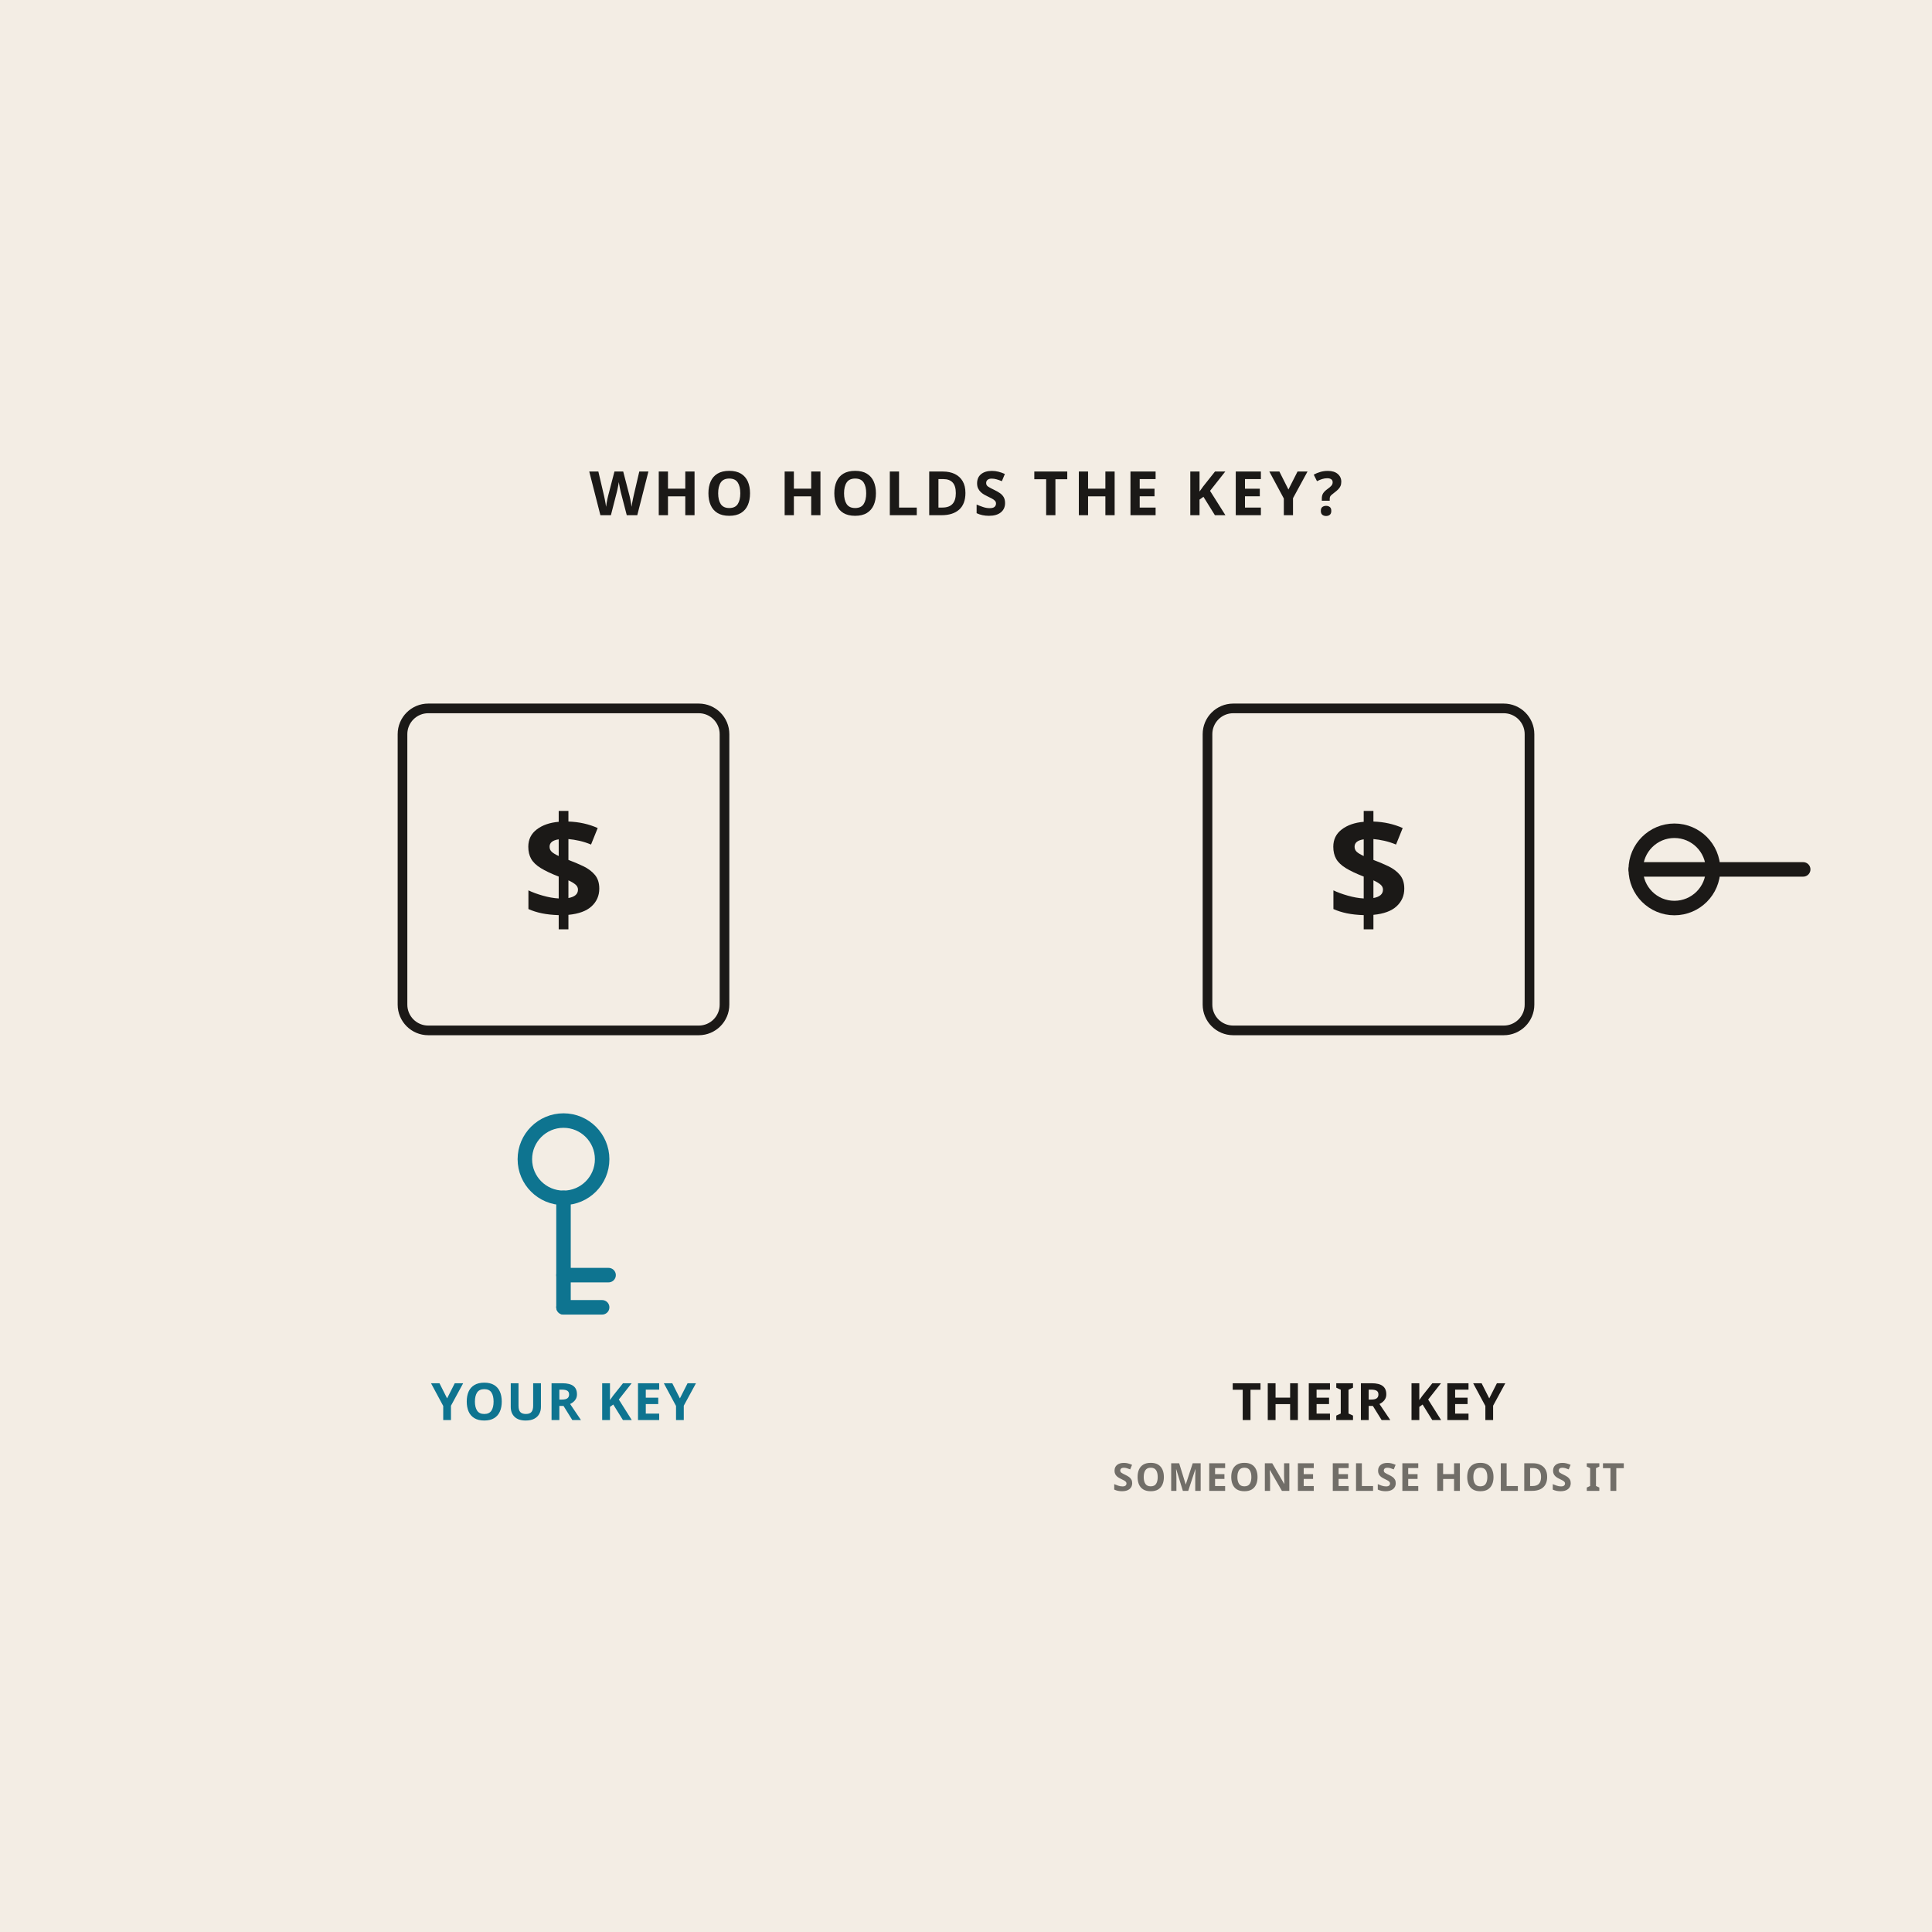
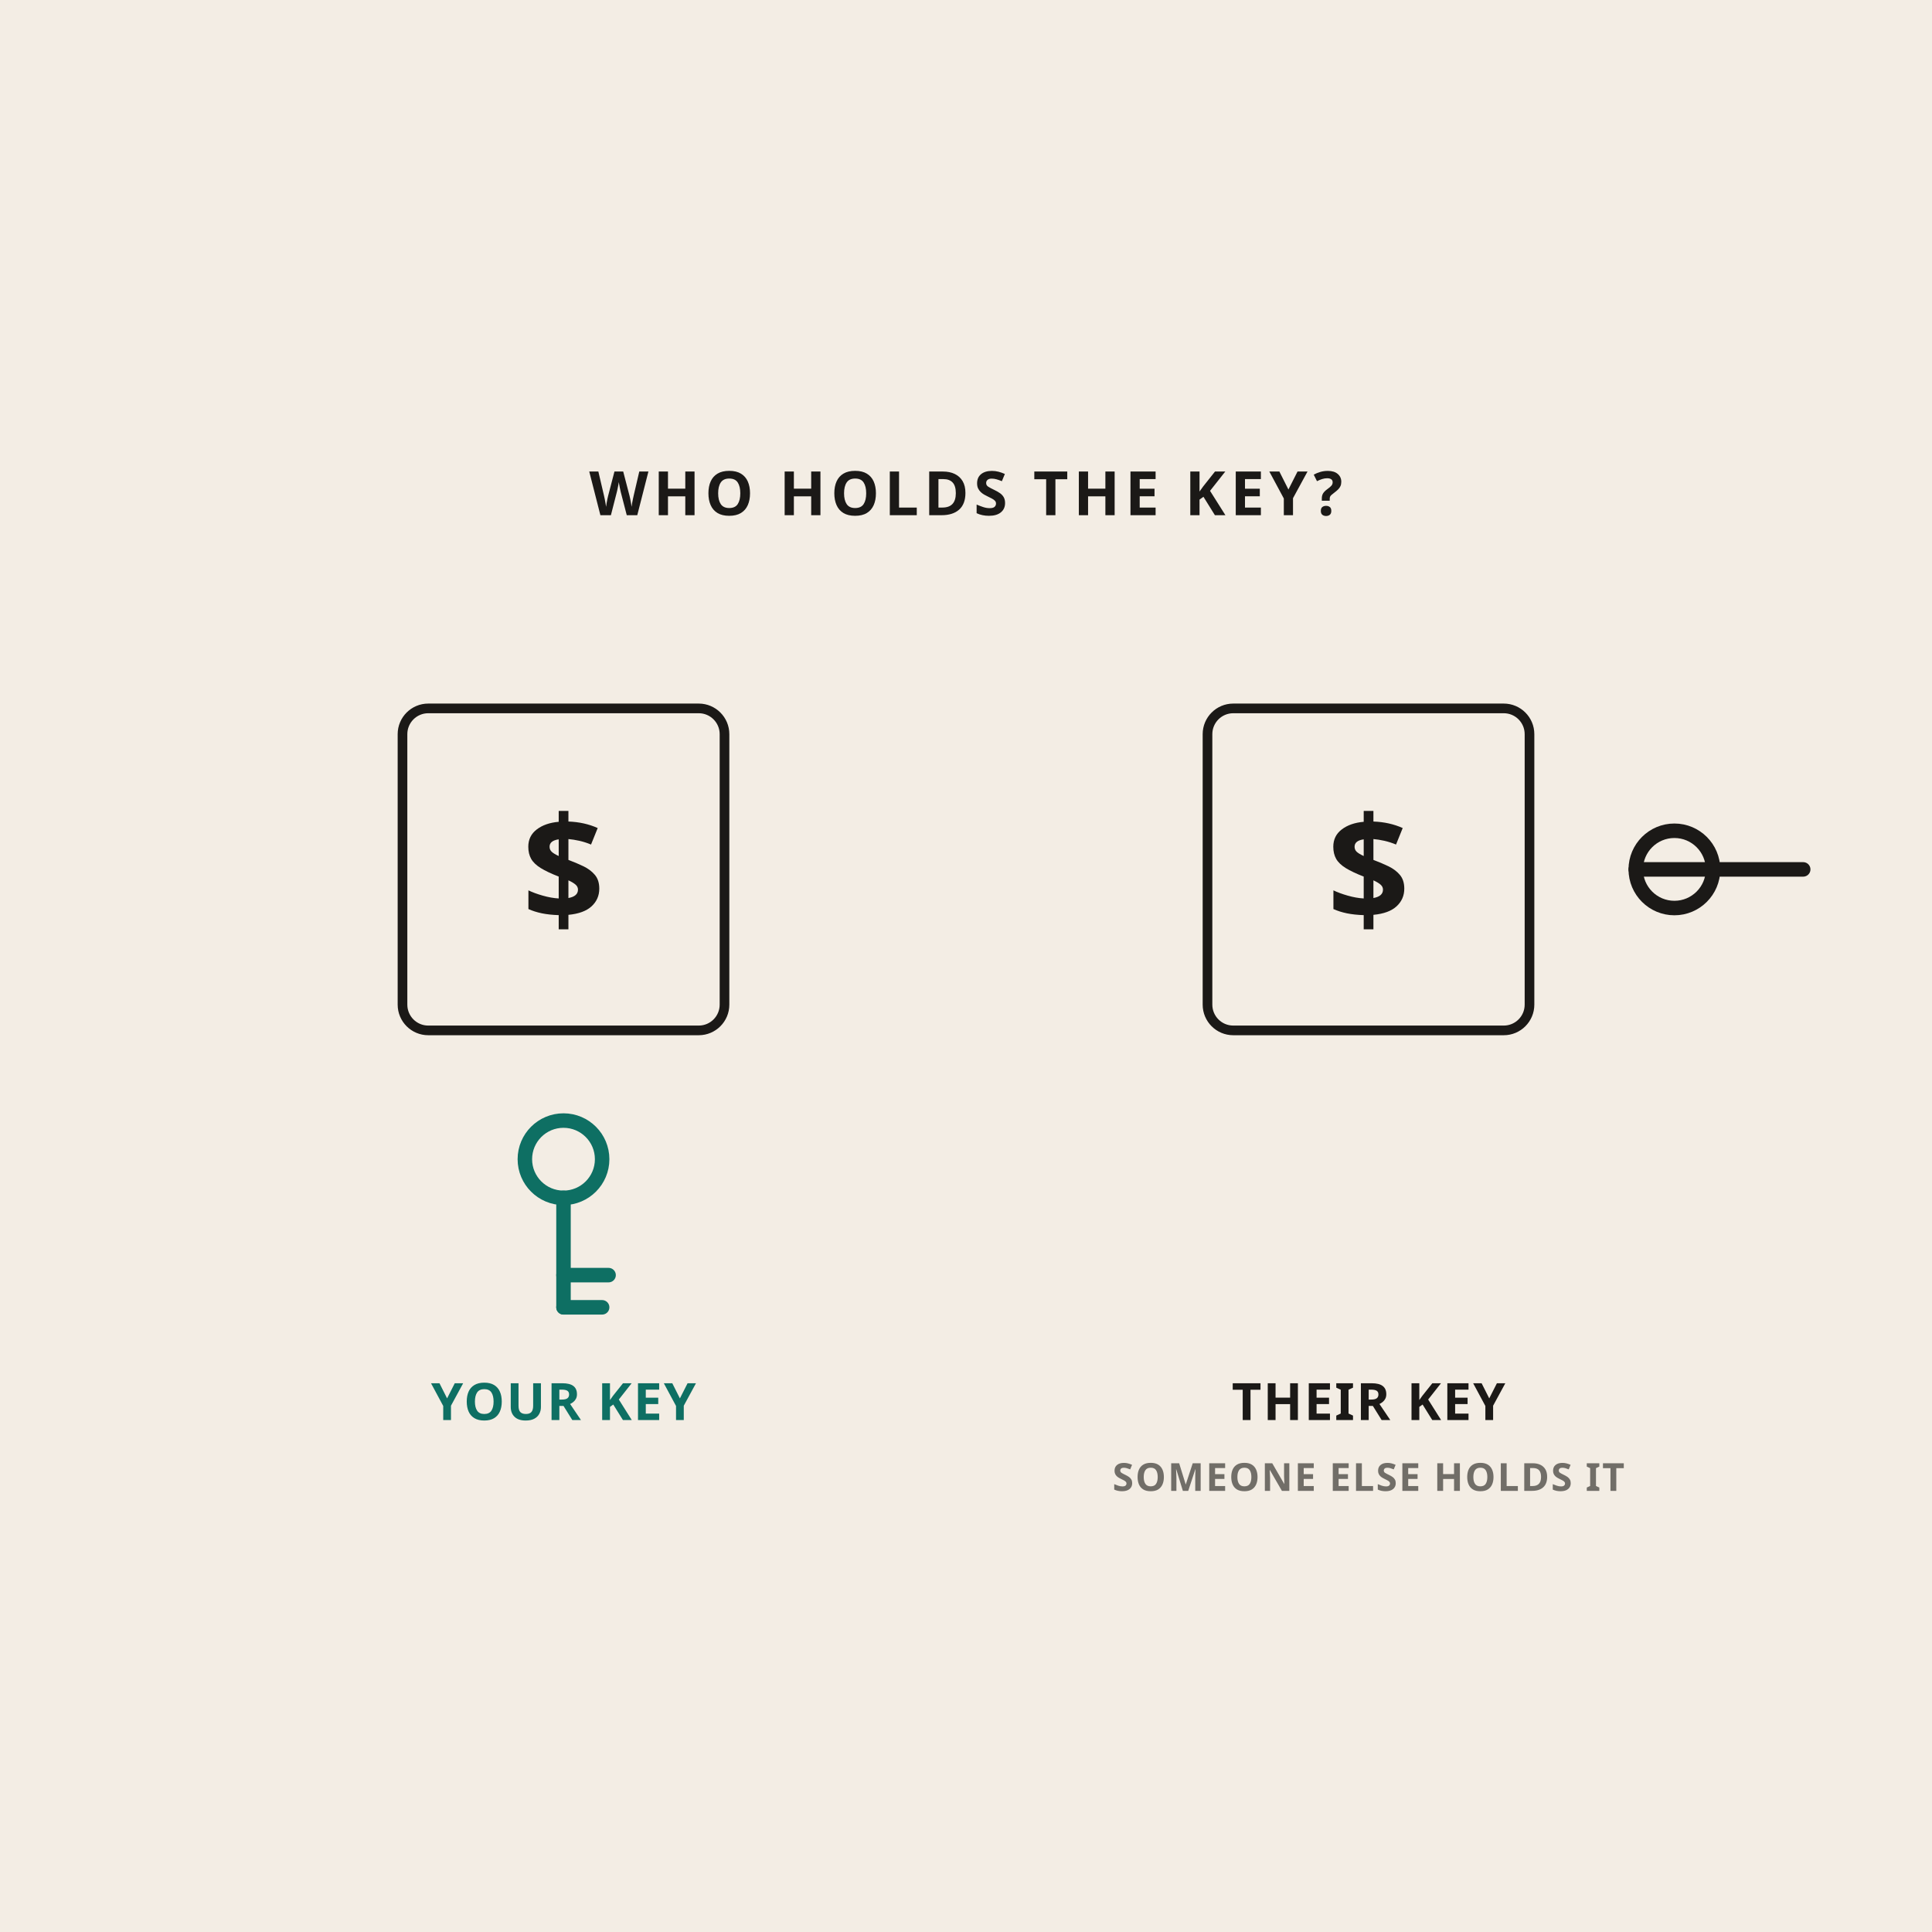
<svg xmlns="http://www.w3.org/2000/svg" width="1200" height="1200" viewBox="0 0 1200 1200" fill="none">
-   <style id="normaltown-theme">.f-bg{fill:#F3EDE4}.s-bg{stroke:#F3EDE4}.f-ink{fill:#1B1917}.s-ink{stroke:#1B1917}.f-ac{fill:#0E7490}.s-ac{stroke:#0E7490}@media (prefers-color-scheme:dark){.f-bg{fill:#141210}.s-bg{stroke:#141210}.f-ink{fill:#F7F3EC}.s-ink{stroke:#F7F3EC}.f-ac{fill:#2DD4FF}.s-ac{stroke:#2DD4FF}}</style>
+   <style id="normaltown-theme">.f-bg{fill:#F3EDE4}.s-bg{stroke:#F3EDE4}.f-ink{fill:#1B1917}.s-ink{stroke:#1B1917}.f-ac{fill:#0E6F63}.s-ac{stroke:#0E6F63}@media (prefers-color-scheme:dark){.f-bg{fill:#141210}.s-bg{stroke:#141210}.f-ink{fill:#F7F3EC}.s-ink{stroke:#F7F3EC}.f-ac{fill:#4FC7B4}.s-ac{stroke:#4FC7B4}}</style>
  <rect class="f-bg" width="1200" height="1200" />
  <text class="f-ink" x="600" y="320" font-family="Manrope" font-size="38" font-weight="700" letter-spacing="3" text-anchor="middle">WHO HOLDS THE KEY?</text>
  <rect class="s-ink" x="250" y="440" width="200" height="200" rx="16" stroke-width="6" fill="none" />
  <text class="f-ink" x="350" y="572" font-family="Manrope" font-size="90" font-weight="800" text-anchor="middle">$</text>
  <circle class="s-ac" cx="350" cy="720" r="24" stroke-width="9" fill="none" />
  <line class="s-ac" x1="350" y1="744" x2="350" y2="812" stroke-width="9" stroke-linecap="round" />
  <line class="s-ac" x1="350" y1="792" x2="378" y2="792" stroke-width="9" stroke-linecap="round" />
  <line class="s-ac" x1="350" y1="812" x2="374" y2="812" stroke-width="9" stroke-linecap="round" />
  <text class="f-ac" x="350" y="882" font-family="Manrope" font-size="32" font-weight="800" letter-spacing="1" text-anchor="middle">YOUR KEY</text>
  <rect class="s-ink" x="750" y="440" width="200" height="200" rx="16" stroke-width="6" fill="none" />
  <text class="f-ink" x="850" y="572" font-family="Manrope" font-size="90" font-weight="800" text-anchor="middle">$</text>
  <circle class="s-ink" cx="1040" cy="540" r="24" stroke-width="9" fill="none" />
  <line class="s-ink" x1="1016" y1="540" x2="1120" y2="540" stroke-width="9" stroke-linecap="round" />
  <text class="f-ink" x="850" y="882" font-family="Manrope" font-size="32" font-weight="700" letter-spacing="1" text-anchor="middle">THEIR KEY</text>
  <text class="f-ink" x="850" y="926" fill-opacity="0.6" font-family="Manrope" font-size="24" font-weight="600" letter-spacing="1" text-anchor="middle">SOMEONE ELSE HOLDS IT</text>
</svg>
